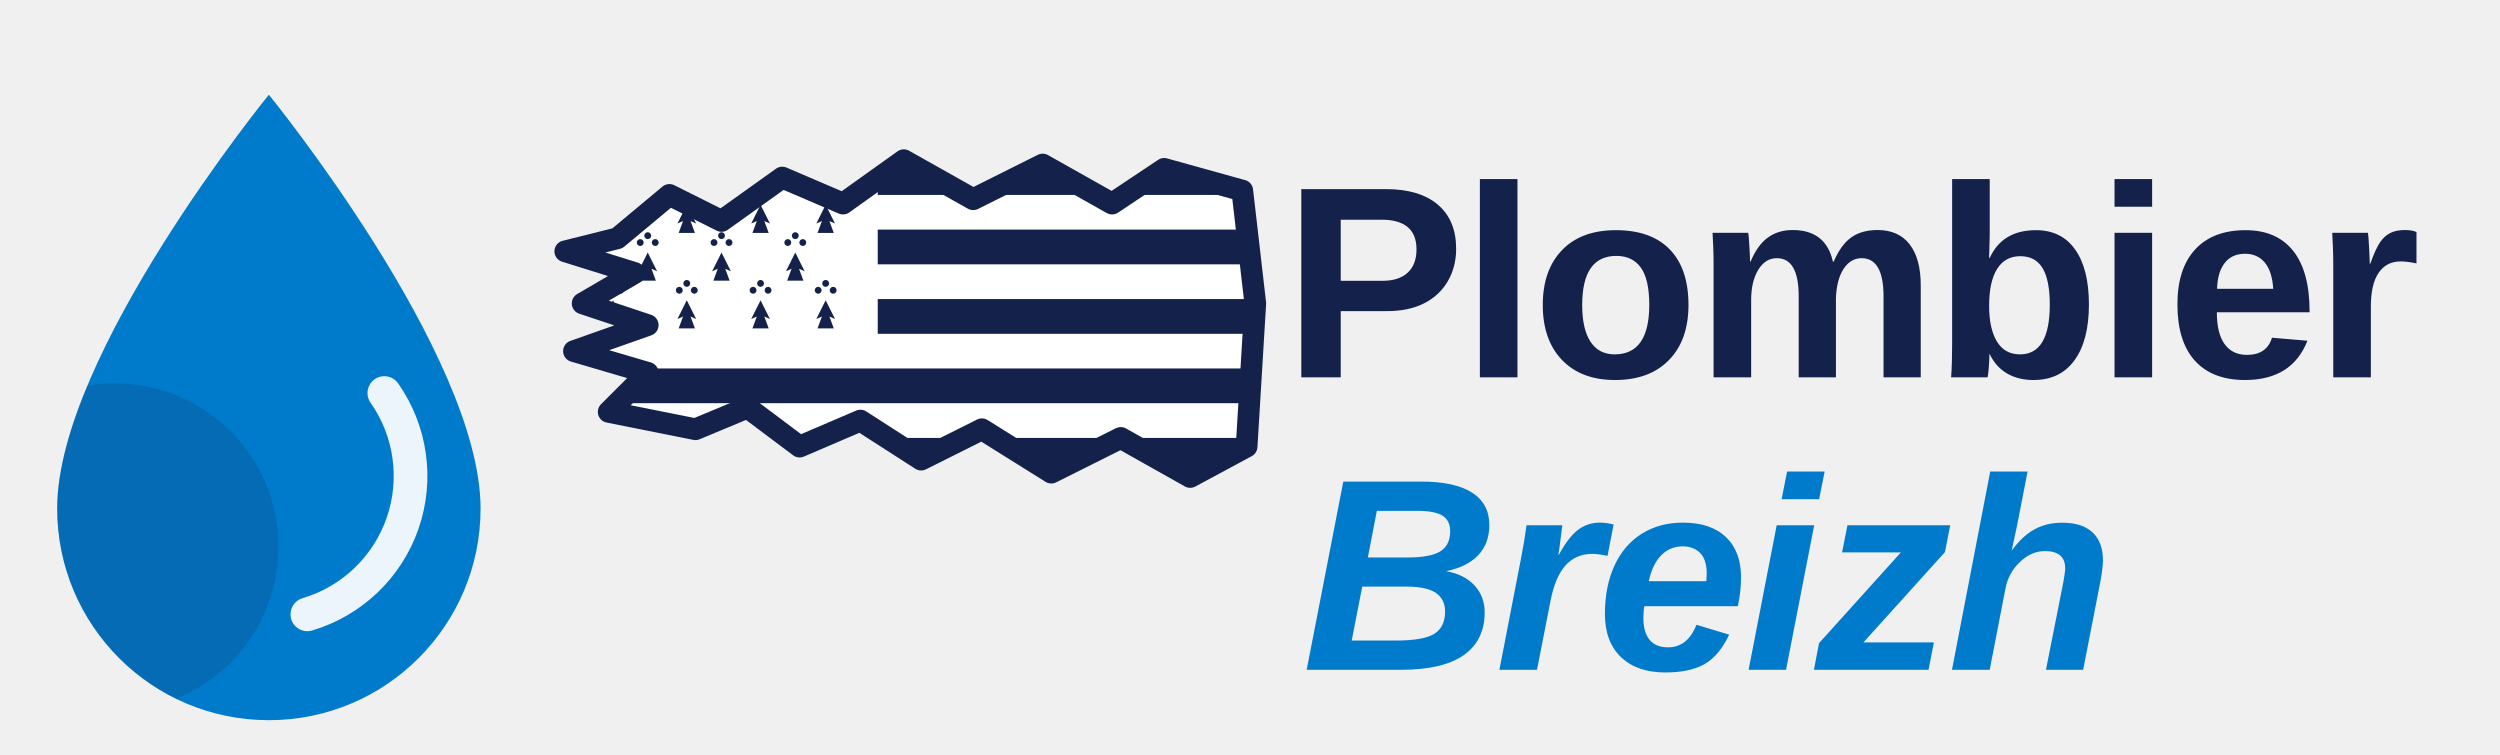
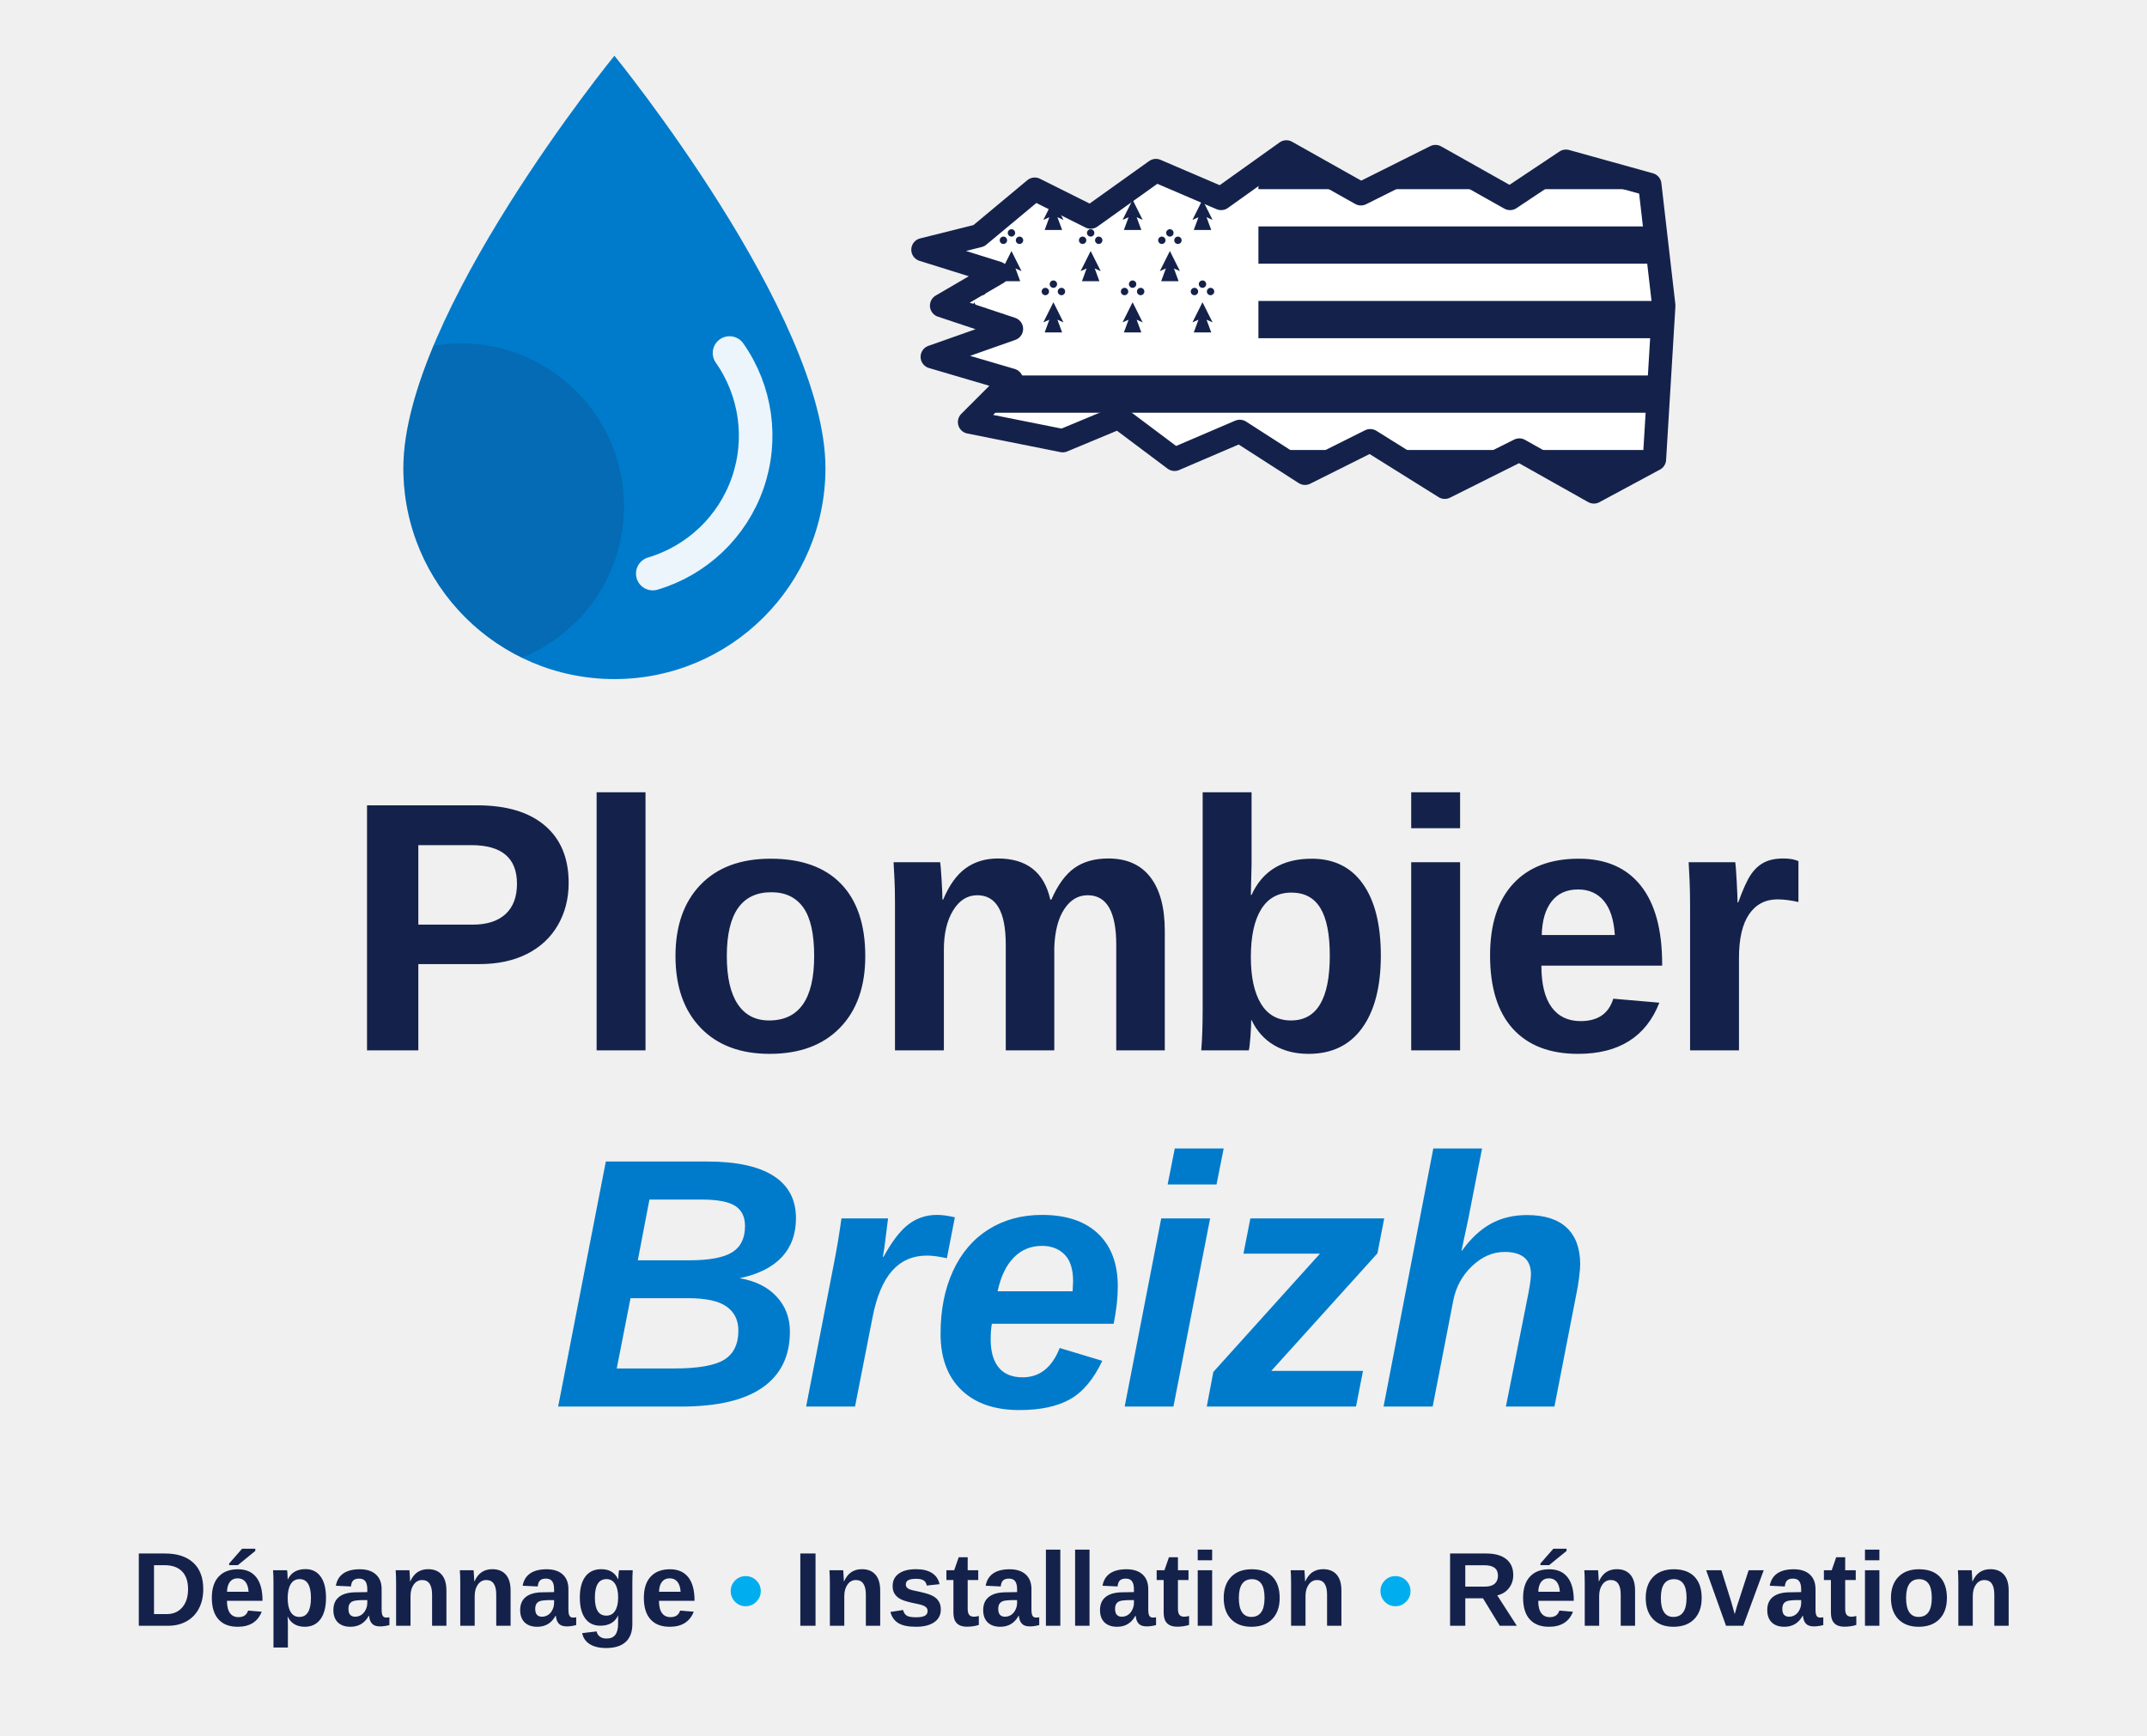
- <svg xmlns="http://www.w3.org/2000/svg" viewBox="0 0 530 160" role="img" aria-label="Plombier Breizh">
-   <g transform="translate(6 16) scale(1.02)">
-     <clipPath id="dropClipH">
+ <svg xmlns="http://www.w3.org/2000/svg" viewBox="0 0 470 380" role="img" aria-label="Plombier Breizh — Dépannage, Installation, Rénovation">
+   <g transform="translate(82 8) scale(1.05)">
+     <clipPath id="dropClipV">
      <path d="M50 4C50 4 6 58 6 90a44 44 0 0 0 88 0C94 58 50 4 50 4Z" />
    </clipPath>
    <path d="M50 4C50 4 6 58 6 90a44 44 0 0 0 88 0C94 58 50 4 50 4Z" fill="#007BCB" />
-     <g clip-path="url(#dropClipH)">
+     <g clip-path="url(#dropClipV)">
      <circle cx="18" cy="98" r="34" fill="#14224B" opacity="0.18" />
    </g>
    <path d="M74 66a30 30 0 0 1-16 46" fill="none" stroke="#FFFFFF" stroke-width="7" stroke-linecap="round" opacity="0.92" />
  </g>
-   <g transform="translate(118 22) scale(0.92)">
-     <clipPath id="bzhClipH">
+   <g transform="translate(200 20) scale(1.02)">
+     <clipPath id="bzhClipV">
      <path d="M158 20 L140 15 L128 23 L112 14 L96 22 L80 13 L66 23 L52 17 L38 27 L26 21 L14 31 L2 34 L18 39 L6 46 L21 51 L4 57 L21 62 L12 71 L32 75 L44 70 L56 79 L70 73 L84 82 L98 75 L114 85 L130 77 L146 86 L159 79 L161 46 Z" />
    </clipPath>
-     <g clip-path="url(#bzhClipH)">
+     <g clip-path="url(#bzhClipV)">
      <rect x="0" y="0" width="165" height="100" fill="#FFFFFF" />
      <rect x="0" y="13.0" width="165" height="8" fill="#14224B" />
      <rect x="0" y="29.0" width="165" height="8" fill="#14224B" />
      <rect x="0" y="45.0" width="165" height="8" fill="#14224B" />
      <rect x="0" y="61.0" width="165" height="8" fill="#14224B" />
      <rect x="0" y="77.0" width="165" height="8" fill="#14224B" />
      <rect x="0" y="10" width="74" height="45" fill="#FFFFFF" />
      <g fill="#14224B">
        <g transform="translate(13 24) scale(0.72)">
          <path d="M0 -1 L3 5 L1.2 4.2 L2.6 8 L-2.6 8 L-1.2 4.2 L-3 5 Z" />
          <circle cx="-2.4" cy="-4.2" r="1.1" />
          <circle cx="2.4" cy="-4.2" r="1.1" />
          <circle cx="0" cy="-6.4" r="1.1" />
        </g>
        <g transform="translate(30 24) scale(0.72)">
          <path d="M0 -1 L3 5 L1.2 4.2 L2.6 8 L-2.6 8 L-1.2 4.2 L-3 5 Z" />
          <circle cx="-2.4" cy="-4.2" r="1.1" />
          <circle cx="2.4" cy="-4.2" r="1.1" />
          <circle cx="0" cy="-6.4" r="1.1" />
        </g>
        <g transform="translate(47 24) scale(0.72)">
          <path d="M0 -1 L3 5 L1.2 4.2 L2.6 8 L-2.6 8 L-1.2 4.2 L-3 5 Z" />
          <circle cx="-2.4" cy="-4.2" r="1.1" />
          <circle cx="2.4" cy="-4.2" r="1.1" />
          <circle cx="0" cy="-6.4" r="1.1" />
        </g>
        <g transform="translate(62 24) scale(0.72)">
          <path d="M0 -1 L3 5 L1.2 4.2 L2.6 8 L-2.6 8 L-1.2 4.2 L-3 5 Z" />
          <circle cx="-2.4" cy="-4.2" r="1.1" />
          <circle cx="2.4" cy="-4.2" r="1.1" />
          <circle cx="0" cy="-6.4" r="1.1" />
        </g>
        <g transform="translate(21 35) scale(0.72)">
          <path d="M0 -1 L3 5 L1.2 4.2 L2.6 8 L-2.6 8 L-1.2 4.2 L-3 5 Z" />
          <circle cx="-2.4" cy="-4.2" r="1.1" />
          <circle cx="2.4" cy="-4.2" r="1.1" />
          <circle cx="0" cy="-6.4" r="1.1" />
        </g>
        <g transform="translate(38 35) scale(0.72)">
          <path d="M0 -1 L3 5 L1.2 4.2 L2.6 8 L-2.6 8 L-1.2 4.2 L-3 5 Z" />
          <circle cx="-2.4" cy="-4.2" r="1.1" />
          <circle cx="2.4" cy="-4.2" r="1.1" />
          <circle cx="0" cy="-6.4" r="1.1" />
        </g>
        <g transform="translate(55 35) scale(0.72)">
          <path d="M0 -1 L3 5 L1.2 4.2 L2.6 8 L-2.6 8 L-1.2 4.2 L-3 5 Z" />
          <circle cx="-2.4" cy="-4.2" r="1.1" />
          <circle cx="2.4" cy="-4.2" r="1.1" />
          <circle cx="0" cy="-6.4" r="1.1" />
        </g>
        <g transform="translate(13 46) scale(0.72)">
          <path d="M0 -1 L3 5 L1.2 4.2 L2.6 8 L-2.6 8 L-1.2 4.2 L-3 5 Z" />
          <circle cx="-2.4" cy="-4.2" r="1.1" />
          <circle cx="2.4" cy="-4.2" r="1.1" />
          <circle cx="0" cy="-6.4" r="1.1" />
        </g>
        <g transform="translate(30 46) scale(0.72)">
          <path d="M0 -1 L3 5 L1.2 4.2 L2.6 8 L-2.6 8 L-1.2 4.2 L-3 5 Z" />
          <circle cx="-2.4" cy="-4.2" r="1.1" />
          <circle cx="2.4" cy="-4.2" r="1.1" />
          <circle cx="0" cy="-6.4" r="1.1" />
        </g>
        <g transform="translate(47 46) scale(0.72)">
          <path d="M0 -1 L3 5 L1.2 4.2 L2.6 8 L-2.6 8 L-1.2 4.2 L-3 5 Z" />
          <circle cx="-2.4" cy="-4.2" r="1.1" />
          <circle cx="2.4" cy="-4.2" r="1.1" />
          <circle cx="0" cy="-6.4" r="1.1" />
        </g>
        <g transform="translate(62 46) scale(0.72)">
          <path d="M0 -1 L3 5 L1.2 4.2 L2.6 8 L-2.6 8 L-1.2 4.2 L-3 5 Z" />
          <circle cx="-2.4" cy="-4.2" r="1.1" />
          <circle cx="2.4" cy="-4.2" r="1.1" />
          <circle cx="0" cy="-6.4" r="1.1" />
        </g>
      </g>
    </g>
    <path d="M158 20 L140 15 L128 23 L112 14 L96 22 L80 13 L66 23 L52 17 L38 27 L26 21 L14 31 L2 34 L18 39 L6 46 L21 51 L4 57 L21 62 L12 71 L32 75 L44 70 L56 79 L70 73 L84 82 L98 75 L114 85 L130 77 L146 86 L159 79 L161 46 Z" fill="none" stroke="#14224B" stroke-width="5" stroke-linejoin="round" />
  </g>
-   <text x="272" y="80" font-family="Segoe UI,Helvetica Neue,Arial,sans-serif" font-size="58" font-weight="800" letter-spacing="-1" fill="#14224B">Plombier</text>
-   <text x="276" y="142" font-family="Segoe UI,Helvetica Neue,Arial,sans-serif" font-size="58" font-weight="800" font-style="italic" letter-spacing="-1" fill="#007BCB">Breizh</text>
+   <text x="235" y="230" text-anchor="middle" font-family="Segoe UI,Helvetica Neue,Arial,sans-serif" font-size="78" font-weight="800" letter-spacing="-2" fill="#14224B">Plombier</text>
+   <text x="235" y="308" text-anchor="middle" font-family="Segoe UI,Helvetica Neue,Arial,sans-serif" font-size="78" font-weight="800" font-style="italic" letter-spacing="-2" fill="#007BCB">Breizh</text>
+   <text x="235" y="356" text-anchor="middle" font-family="Segoe UI,Helvetica Neue,Arial,sans-serif" font-size="23" font-weight="700" fill="#14224B">Dépannage <tspan fill="#00AEEF">•</tspan> Installation <tspan fill="#00AEEF">•</tspan> Rénovation</text>
</svg>
